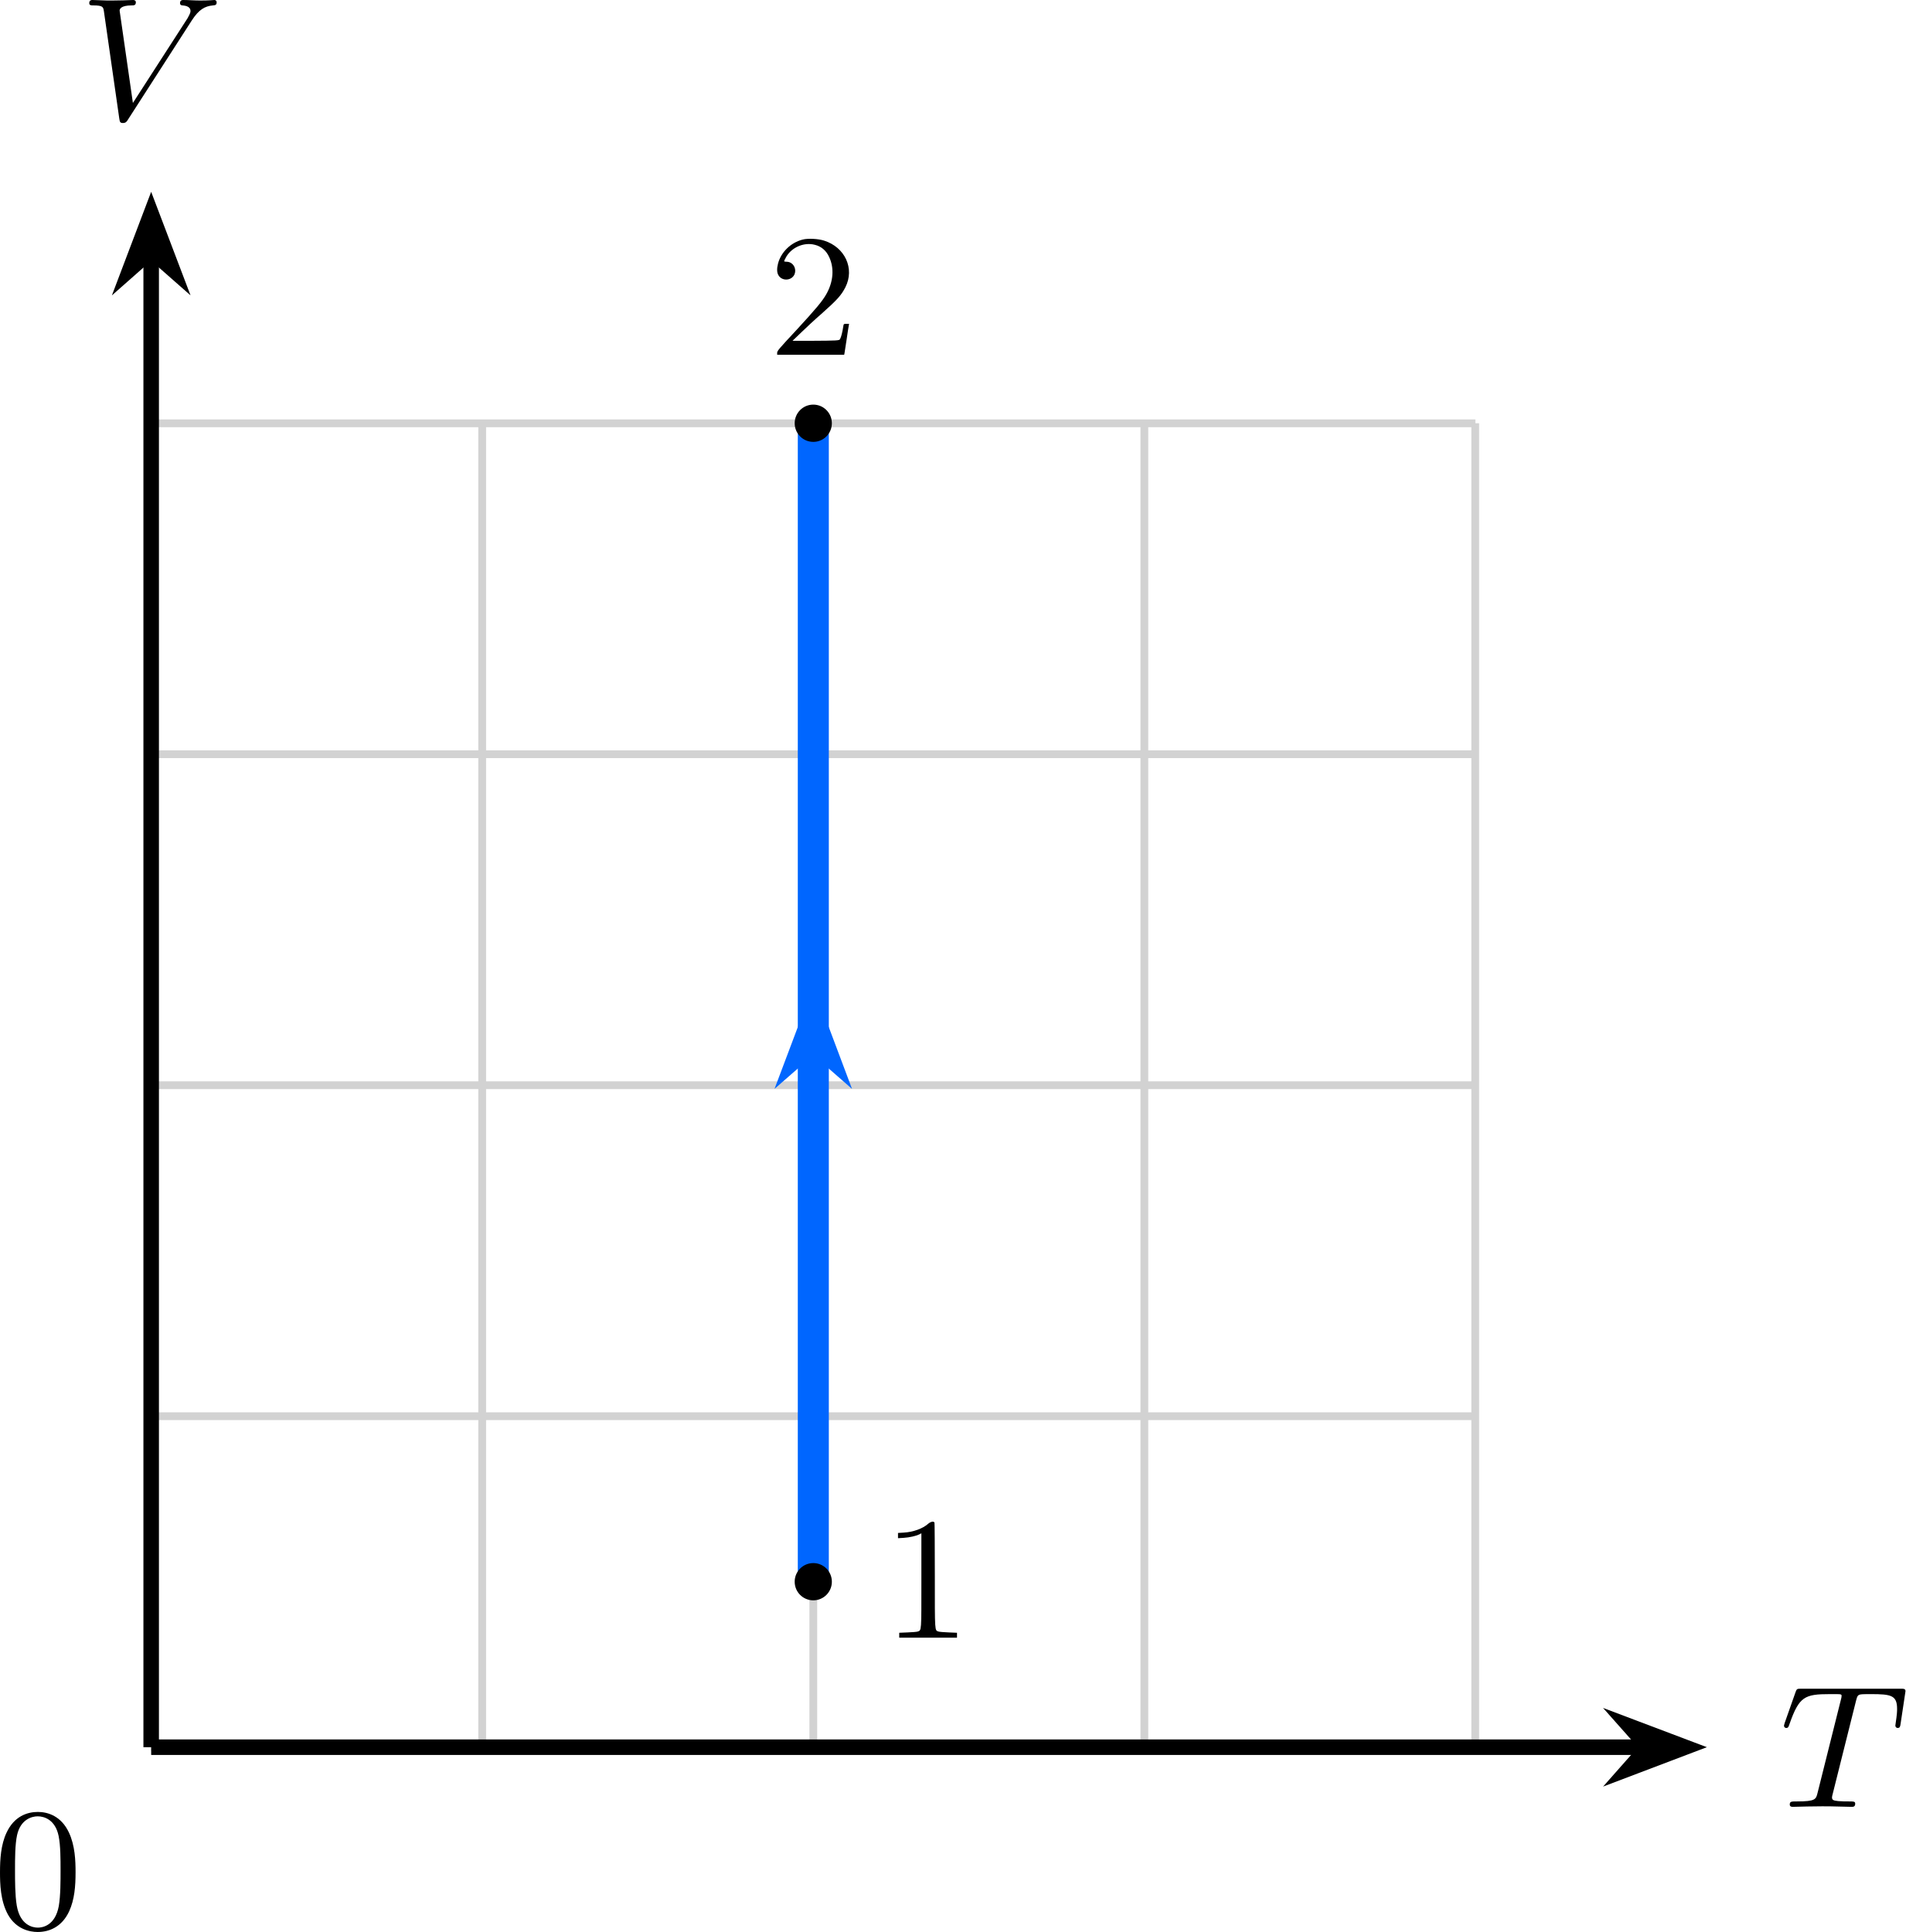
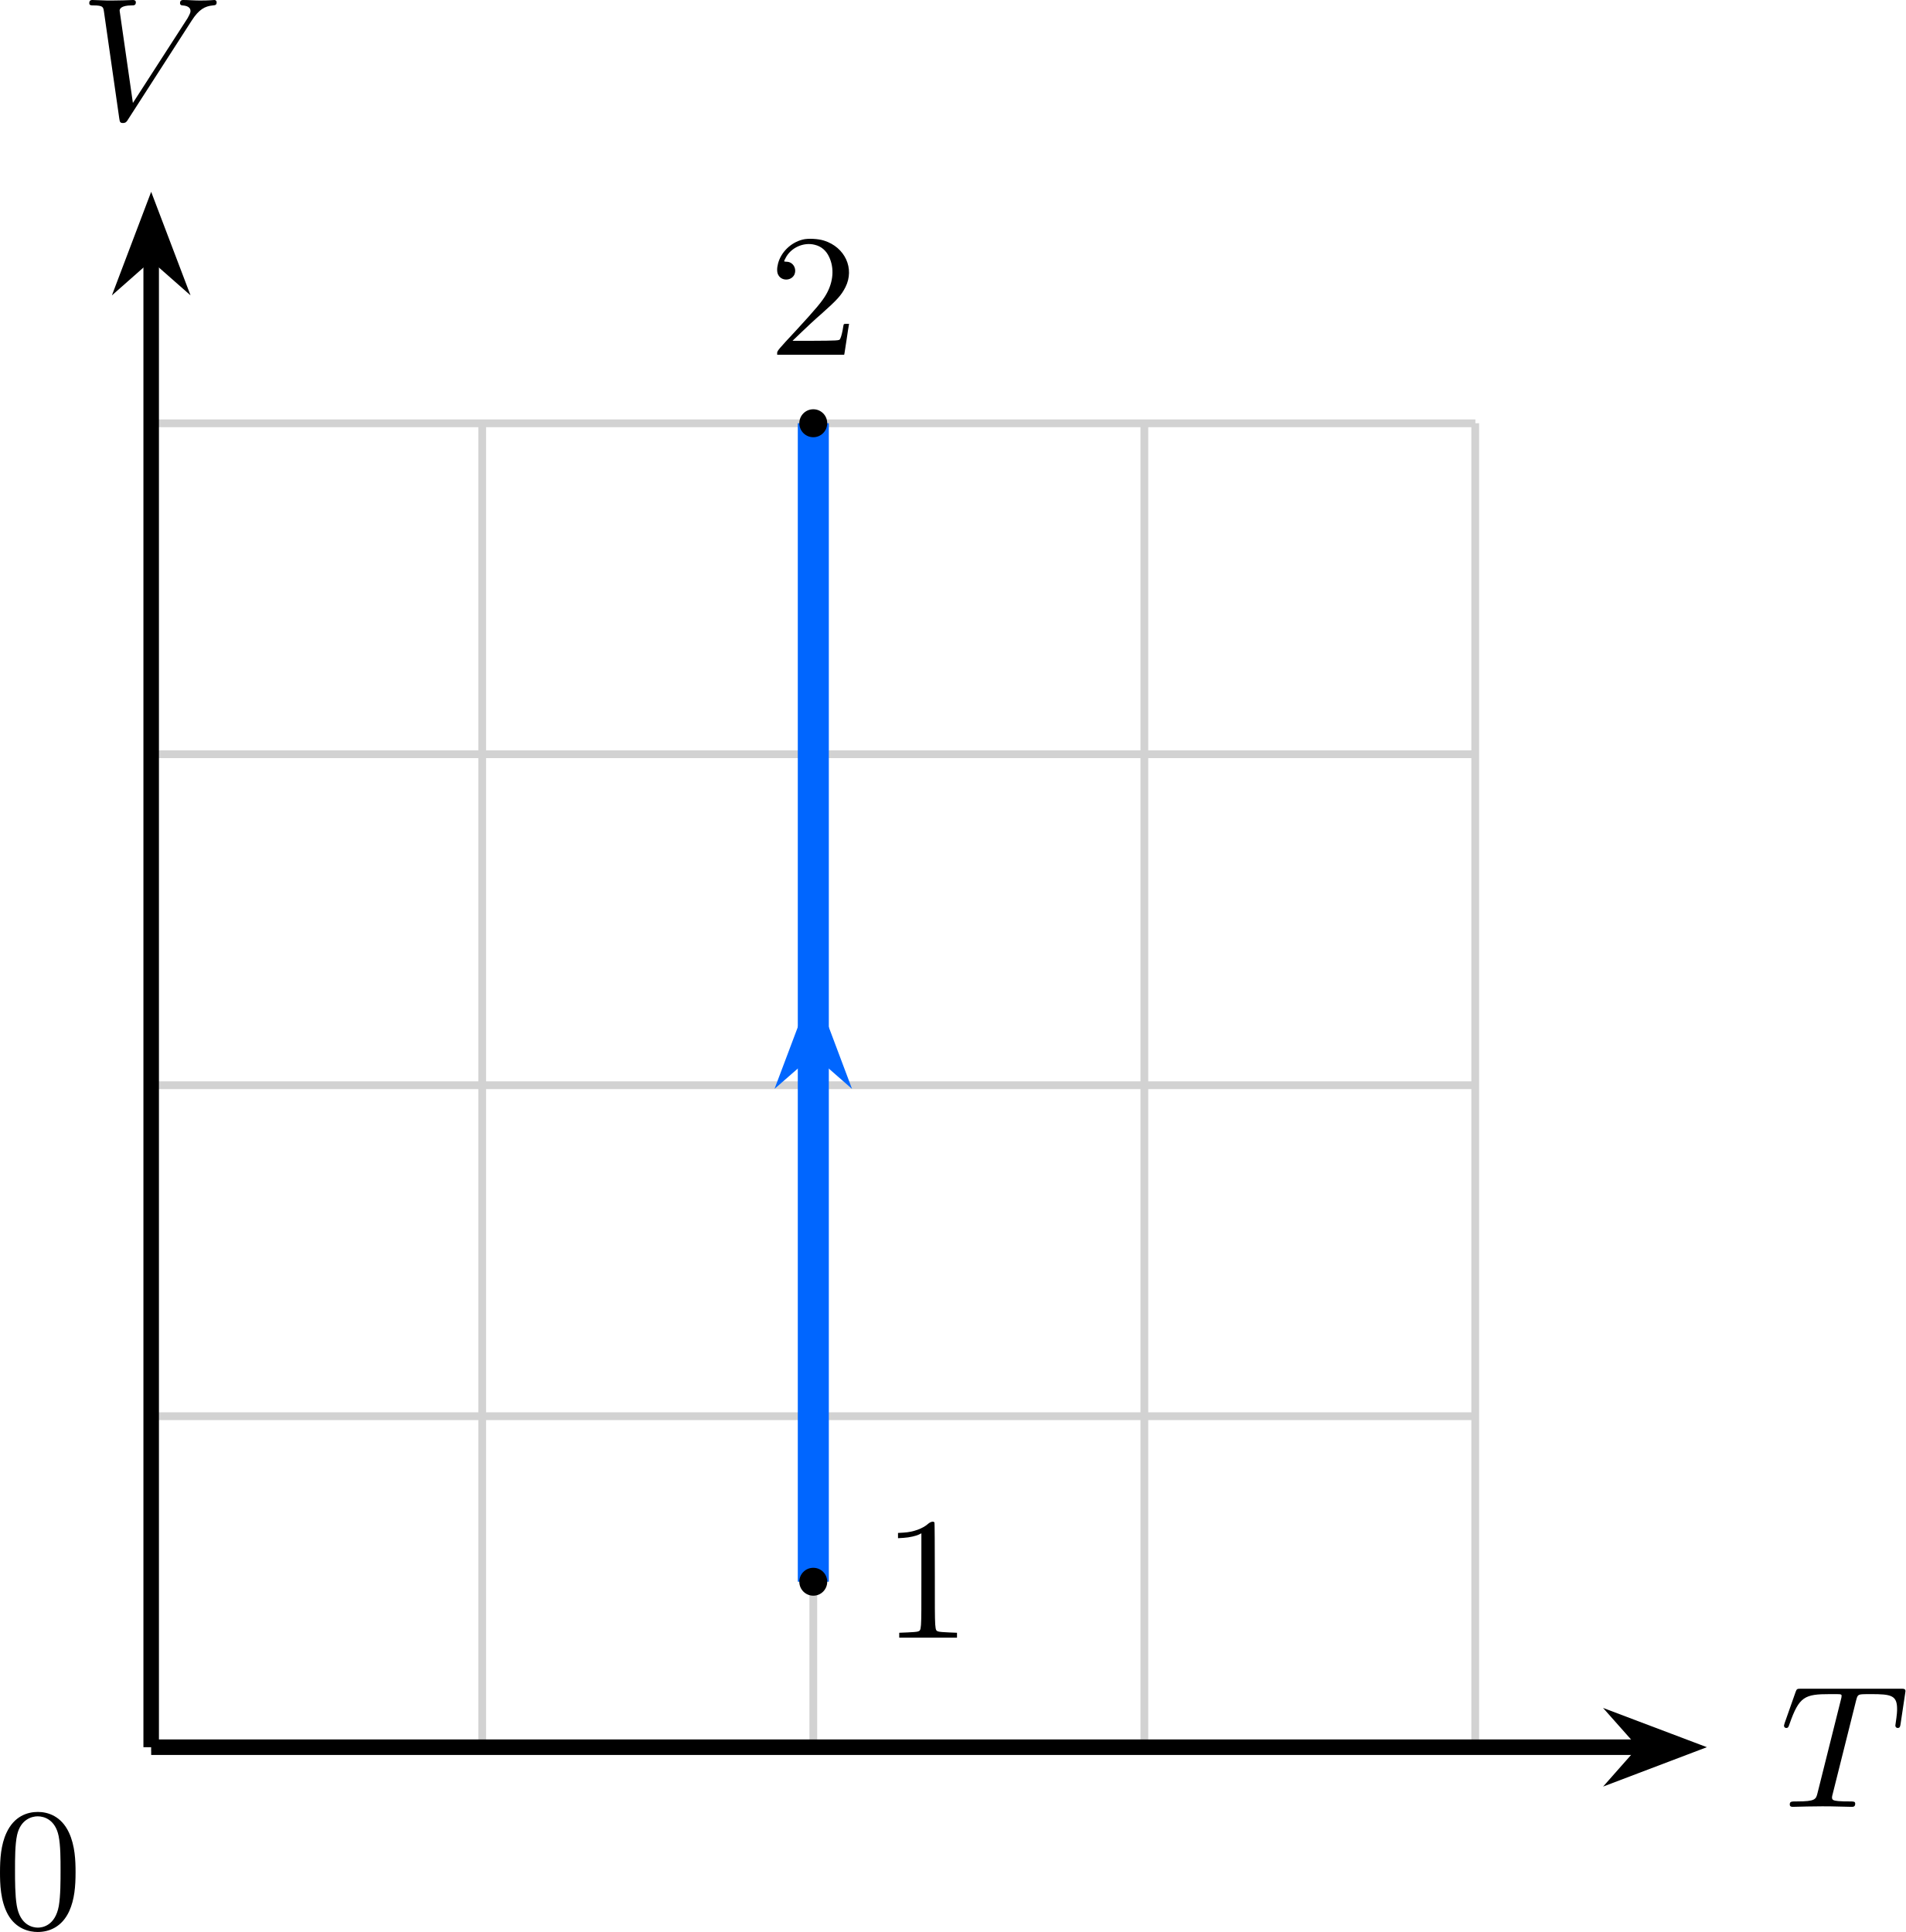
<svg xmlns="http://www.w3.org/2000/svg" xmlns:xlink="http://www.w3.org/1999/xlink" version="1.1" width="127.268pt" height="129.058pt" viewBox="-66.329 -66.686 97.899 99.276">
  <defs>
    <path id="g2-49" d="M2.376-5.855C2.107-5.613 1.614-5.434 1.13-5.407L.834-5.389V-5.254V-5.12L1.13-5.138C1.417-5.156 1.784-5.236 1.946-5.326L2.035-5.371V-2.95C2.035-.287 2.044-.395 1.847-.323C1.793-.305 1.56-.287 1.327-.278L.897-.26V-.134V-.009H2.376H3.865V-.134V-.26L3.434-.278C3.201-.287 2.968-.305 2.914-.323C2.717-.395 2.726-.26 2.726-3.201C2.726-4.671 2.717-5.891 2.708-5.918C2.672-6.007 2.511-5.972 2.376-5.855Z" />
    <path id="g2-50" d="M1.757-5.918C1.148-5.765 .646-5.272 .493-4.689C.43-4.456 .43-4.232 .502-4.107C.664-3.784 1.157-3.784 1.327-4.107C1.47-4.411 1.273-4.77 .941-4.779C.87-4.779 .807-4.788 .807-4.806C.807-4.815 .834-4.896 .879-4.967C1.148-5.505 1.811-5.801 2.385-5.649C2.717-5.568 2.968-5.353 3.12-5.021C3.389-4.447 3.335-3.757 2.977-3.12C2.771-2.753 2.448-2.367 1.399-1.228C.529-.296 .448-.197 .448-.099V0H2.17H3.891L3.909-.09C3.918-.143 3.963-.457 4.017-.789C4.062-1.121 4.116-1.435 4.125-1.488L4.142-1.587H3.999C3.873-1.587 3.865-1.587 3.847-1.47C3.802-1.175 3.748-.959 3.703-.861C3.658-.753 3.658-.753 3.425-.735C3.3-.726 2.753-.717 2.215-.717H1.237L1.695-1.157C1.937-1.39 2.394-1.82 2.708-2.089C3.524-2.815 3.739-3.049 3.954-3.47C4.438-4.429 3.936-5.523 2.86-5.864C2.555-5.963 2.026-5.99 1.757-5.918Z" />
    <path id="g1-48" d="M4.241-2.869C4.241-3.47 4.214-4.241 3.9-4.914C3.506-5.756 2.824-5.972 2.304-5.972C1.766-5.972 1.085-5.756 .69-4.896C.403-4.277 .359-3.551 .359-2.869C.359-2.286 .377-1.417 .762-.708C1.184 .054 1.883 .197 2.295 .197C2.878 .197 3.542-.054 3.918-.879C4.187-1.479 4.241-2.152 4.241-2.869ZM2.304-.027C2.035-.027 1.39-.152 1.219-1.166C1.13-1.695 1.13-2.466 1.13-2.977C1.13-3.587 1.13-4.295 1.237-4.788C1.417-5.586 1.991-5.747 2.295-5.747C2.636-5.747 3.201-5.568 3.371-4.734C3.47-4.241 3.47-3.542 3.47-2.977C3.47-2.421 3.47-1.668 3.38-1.139C3.192-.117 2.529-.027 2.304-.027Z" />
    <path id="g0-84" d="M3.936-5.461C3.99-5.658 4.008-5.747 4.16-5.774C4.232-5.792 4.519-5.792 4.707-5.792C5.738-5.792 6.043-5.73 6.043-5.03C6.043-4.914 6.043-4.779 5.963-4.25L5.954-4.178C5.954-4.116 5.99-4.053 6.079-4.053C6.187-4.053 6.205-4.133 6.223-4.268L6.456-5.819C6.465-5.864 6.474-5.918 6.474-5.945C6.474-6.07 6.384-6.07 6.214-6.07H1.112C.897-6.07 .888-6.061 .825-5.891L.269-4.313C.233-4.196 .233-4.178 .233-4.169C.233-4.125 .26-4.053 .35-4.053C.448-4.053 .466-4.107 .52-4.268C1.013-5.667 1.291-5.792 2.591-5.792H2.941C3.192-5.792 3.192-5.765 3.192-5.694C3.192-5.64 3.174-5.577 3.156-5.505L1.955-.708C1.874-.386 1.847-.278 .897-.278C.61-.278 .529-.278 .529-.117C.529 0 .646 0 .681 0C.915 0 1.175-.018 1.417-.018C1.668-.018 1.928-.027 2.179-.027C2.573-.027 2.591-.027 2.923-.018C3.04-.018 3.631 0 3.703 0C3.784 0 3.891 0 3.891-.161C3.891-.278 3.811-.278 3.587-.278S3.255-.278 3.013-.296C2.806-.323 2.699-.332 2.699-.484C2.699-.529 2.717-.601 2.735-.664L3.936-5.461Z" />
    <path id="g0-86" d="M5.792-5.066C6.16-5.64 6.474-5.81 6.886-5.846C6.994-5.855 7.074-5.864 7.074-6.007C7.074-6.079 7.021-6.124 6.958-6.124C6.922-6.124 6.698-6.097 6.223-6.097C5.936-6.097 5.631-6.124 5.353-6.124C5.29-6.124 5.192-6.106 5.192-5.963C5.192-5.855 5.29-5.846 5.317-5.846C5.407-5.837 5.73-5.819 5.73-5.559C5.73-5.487 5.703-5.425 5.667-5.353S5.613-5.245 5.577-5.183L2.771-.834L2.089-5.577C2.089-5.658 2.152-5.846 2.708-5.846C2.815-5.846 2.923-5.846 2.923-6.007C2.923-6.106 2.833-6.124 2.78-6.124C2.618-6.124 2.43-6.106 2.26-6.106C2.08-6.106 1.883-6.097 1.695-6.097C1.533-6.097 1.282-6.097 1.201-6.106C1.13-6.106 .762-6.124 .69-6.124C.655-6.124 .529-6.124 .529-5.963C.529-5.846 .628-5.846 .735-5.846C1.237-5.846 1.246-5.765 1.282-5.541L2.071-.036C2.098 .134 2.107 .197 2.26 .197C2.403 .197 2.457 .126 2.52 .018L5.792-5.066Z" />
  </defs>
  <g id="page1">
    <path d="M-58.562 23.094H9.473M-58.562 6.086H9.473M-58.562-10.922H9.473M-58.562-27.93H9.473M-58.562-44.934H9.473M-58.562 23.094V-44.938M-41.555 23.094V-44.938M-24.543 23.094V-44.938M-7.535 23.094V-44.938M9.465 23.094V-44.938" stroke="#d2d2d2" fill="none" stroke-width=".399" stroke-miterlimit="10" />
    <path d="M-58.562 23.094H18.156" stroke="#000" fill="none" stroke-width=".797" stroke-miterlimit="10" />
    <path d="M20.242 23.094L17.402 22.02L18.355 23.094L17.402 24.172Z" />
    <path d="M20.242 23.094L17.402 22.02L18.355 23.094L17.402 24.172Z" stroke="#000" fill="none" stroke-width=".797" stroke-miterlimit="10" />
    <g transform="matrix(1 0 0 1 83.657 3.0635)">
      <use x="-58.561" y="23.095" xlink:href="#g0-84" />
    </g>
    <path d="M-58.562 23.094V-53.621" stroke="#000" fill="none" stroke-width=".797" stroke-miterlimit="10" />
    <path d="M-58.562-55.707L-59.637-52.871L-58.562-53.82L-57.484-52.871Z" />
    <path d="M-58.562-55.707L-59.637-52.871L-58.562-53.82L-57.484-52.871Z" stroke="#000" fill="none" stroke-width=".797" stroke-miterlimit="10" />
    <g transform="matrix(1 0 0 1 -3.7111 -83.657)">
      <use x="-58.561" y="23.095" xlink:href="#g0-86" />
    </g>
    <g transform="matrix(1 0 0 1 -8.1267 9.2974)">
      <use x="-58.561" y="23.095" xlink:href="#g1-48" />
    </g>
    <path d="M-24.543 14.59V-44.938" stroke="#06f" fill="none" stroke-width="1.594" stroke-miterlimit="10" />
    <path d="M-24.543-10.922V-12.637" stroke="#06f" fill="none" stroke-width=".399" stroke-miterlimit="10" />
    <path d="M-24.543-15.457L-26.07-11.406L-24.543-12.738L-23.02-11.406Z" fill="#06f" />
    <path d="M-24.543-15.457L-26.07-11.406L-24.543-12.738L-23.02-11.406Z" stroke="#06f" fill="none" stroke-width=".399" stroke-miterlimit="10" />
-     <path d="M-23.59 14.59C-23.59 14.062-24.016 13.633-24.543 13.633C-25.074 13.633-25.5 14.062-25.5 14.59C-25.5 15.121-25.074 15.547-24.543 15.547C-24.016 15.547-23.59 15.121-23.59 14.59Z" />
+     <path d="M-23.828 14.59C-23.828 14.195-24.148 13.875-24.543 13.875C-24.941 13.875-25.262 14.195-25.262 14.59C-25.262 14.988-24.941 15.309-24.543 15.309C-24.148 15.309-23.828 14.988-23.828 14.59Z" />
    <g transform="matrix(1 0 0 1 37.5355 -5.6212)">
      <use x="-58.561" y="23.095" xlink:href="#g2-49" />
    </g>
-     <path d="M-23.59-44.938C-23.59-45.465-24.016-45.895-24.543-45.895C-25.074-45.895-25.5-45.465-25.5-44.938S-25.074-43.98-24.543-43.98C-24.016-43.98-23.59-44.41-23.59-44.938Z" />
+     <path d="M-23.828-44.938C-23.828-45.336-24.148-45.656-24.543-45.656C-24.941-45.656-25.262-45.336-25.262-44.938C-25.262-44.543-24.941-44.219-24.543-44.219C-24.148-44.219-23.828-44.543-23.828-44.938Z" />
    <g transform="matrix(1 0 0 1 31.7132 -71.552)">
      <use x="-58.561" y="23.095" xlink:href="#g2-50" />
    </g>
  </g>
</svg>
